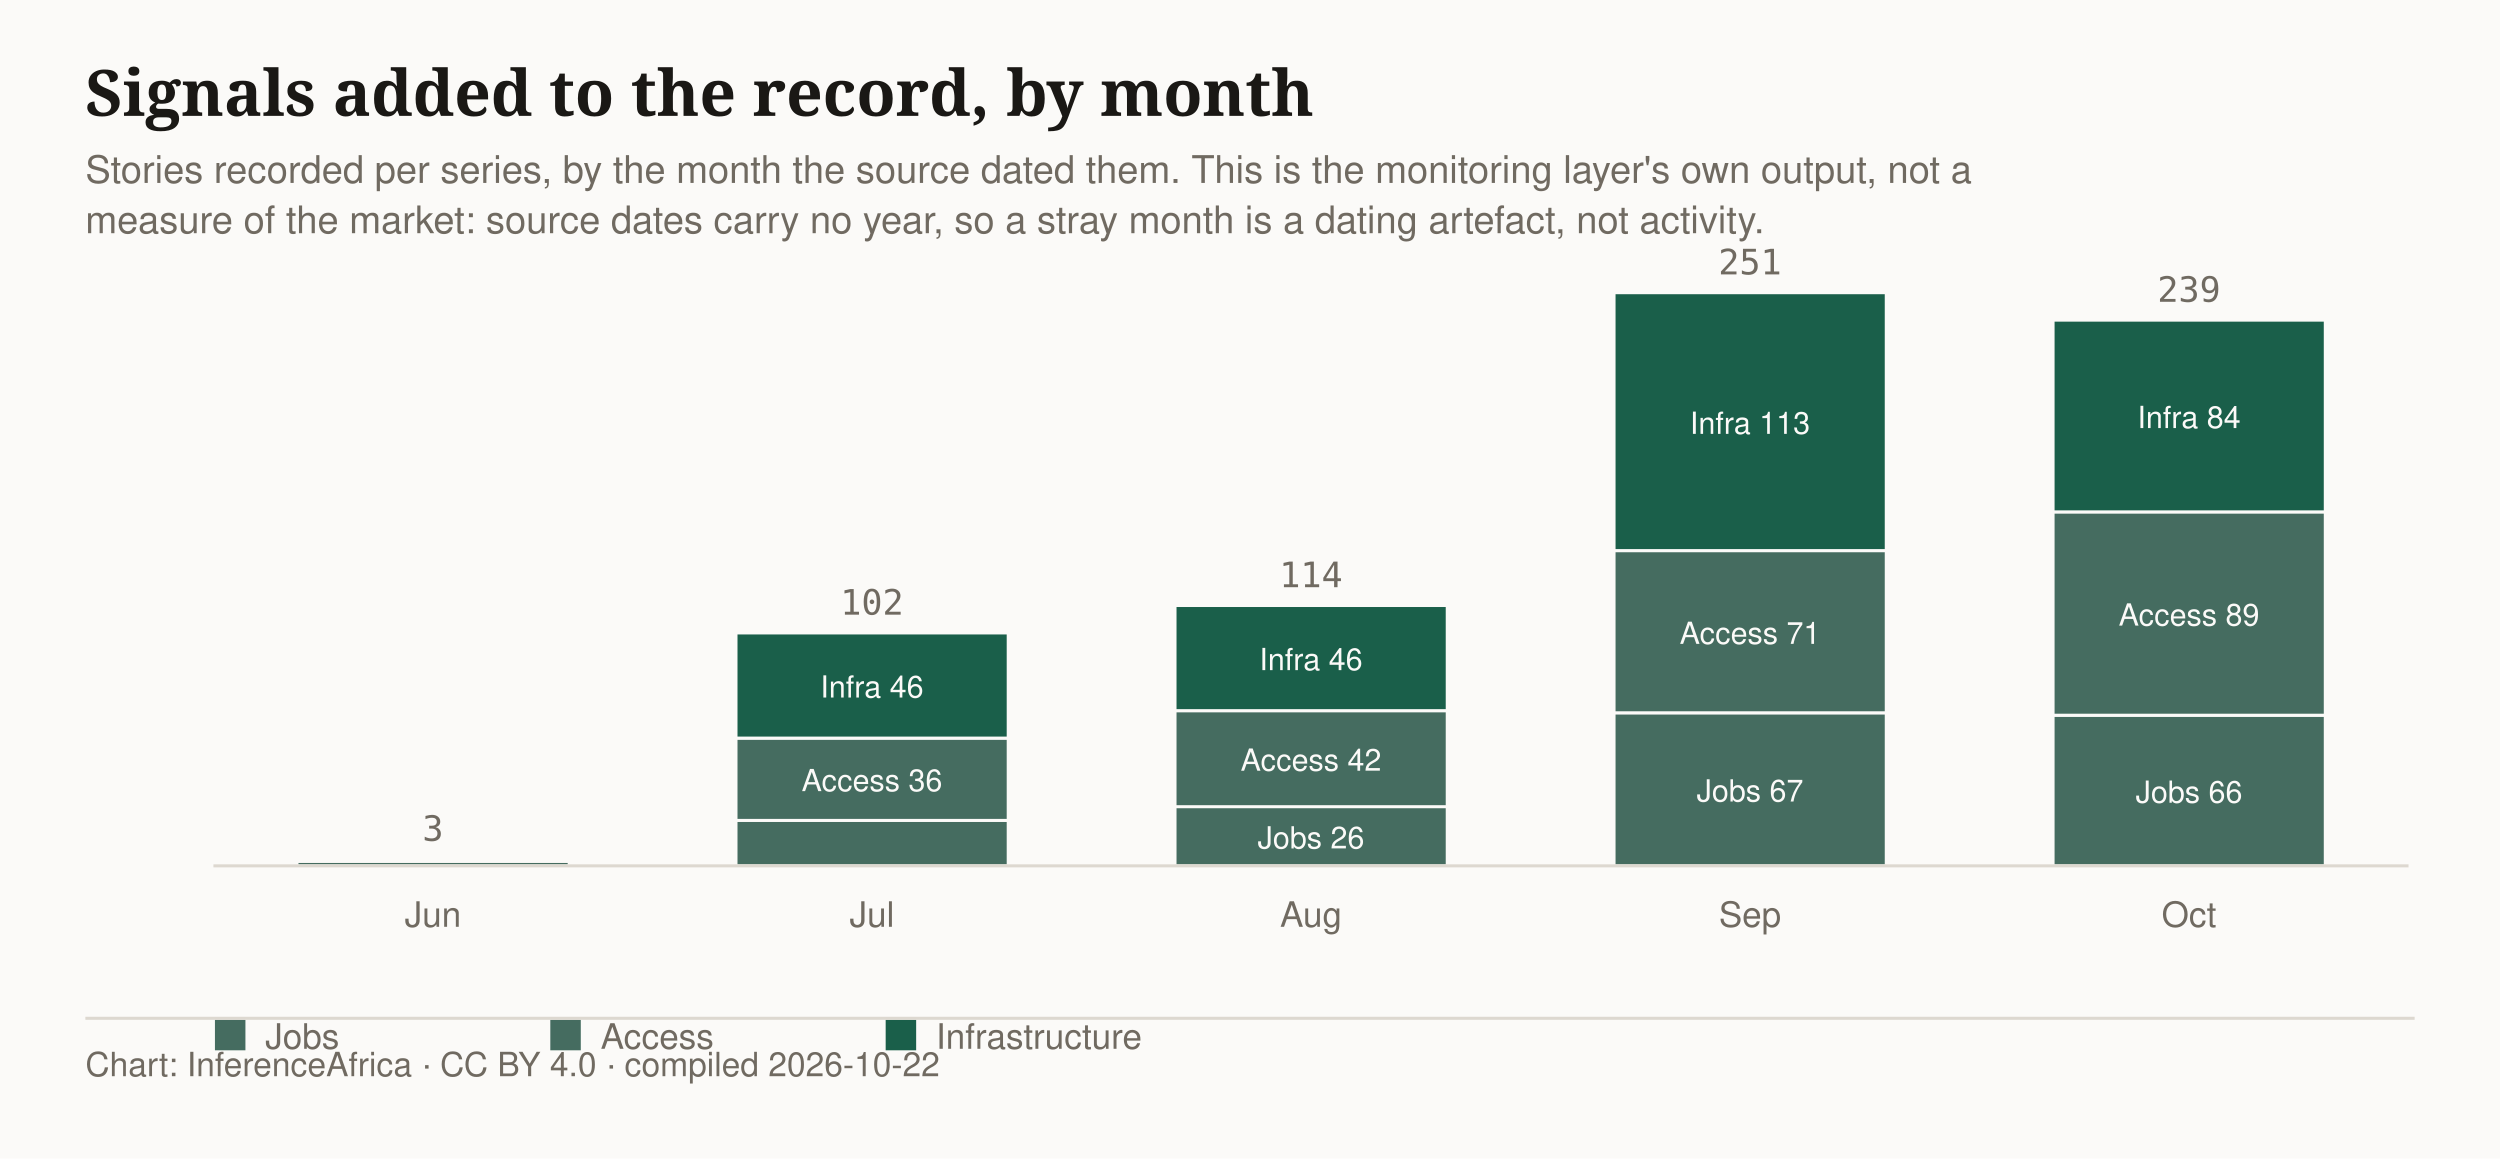
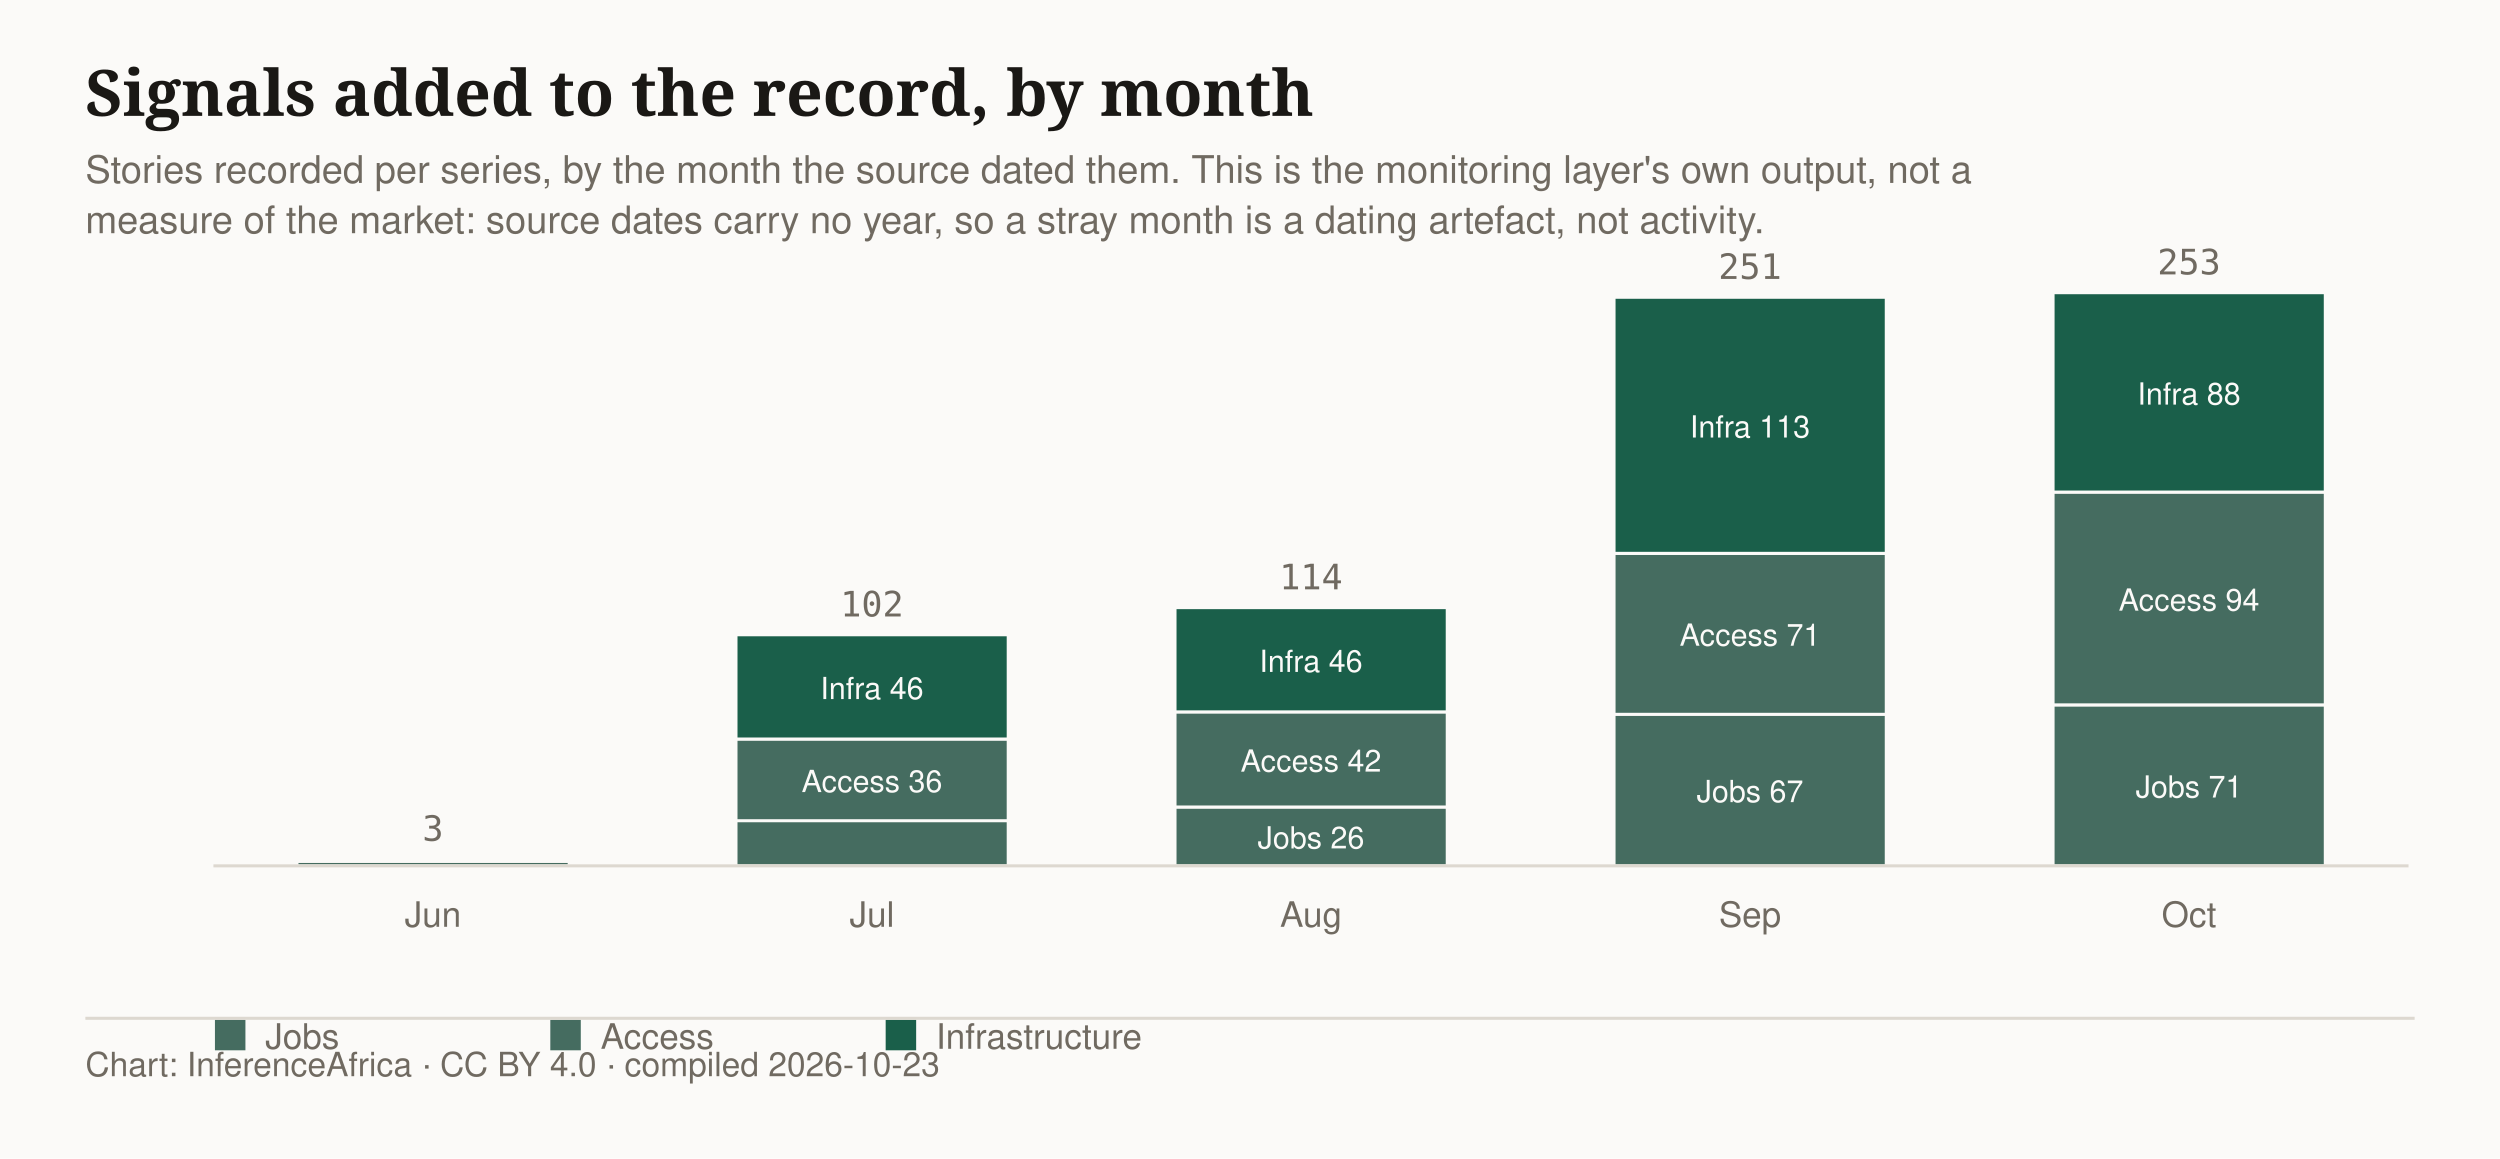
- <svg xmlns="http://www.w3.org/2000/svg" viewBox="0 0 820 380" width="820" height="380" role="img" aria-label="Signals added to the record by month and series: Jun 3, Jul 102, Aug 114, Sep 251, Oct 239. This measures the monitoring layer, not the market.">
+ <svg xmlns="http://www.w3.org/2000/svg" viewBox="0 0 820 380" width="820" height="380" role="img" aria-label="Signals added to the record by month and series: Jun 3, Jul 102, Aug 114, Sep 251, Oct 253. This measures the monitoring layer, not the market.">
  <defs>
    <pattern id="status-proposal" width="6" height="6" patternUnits="userSpaceOnUse">
      <path d="M0 6L6 0" stroke="#756342" stroke-width="1" />
    </pattern>
  </defs>
  <rect width="820" height="380" fill="#fbfaf8" />
  <text x="28" y="38" font-family="'Source Serif 4',Georgia,serif" font-size="21" font-weight="600" fill="#1a1815" style="font-variant-numeric:tabular-nums lining-nums">Signals added to the record, by month</text>
  <text x="28" y="60.0" font-family="IBM Plex Sans,-apple-system,'Segoe UI',Helvetica,Arial,sans-serif" font-size="12.5" fill="#706a61" style="font-variant-numeric:tabular-nums lining-nums">Stories recorded per series, by the month the source dated them. This is the monitoring layer's own output, not a</text>
  <text x="28" y="76.5" font-family="IBM Plex Sans,-apple-system,'Segoe UI',Helvetica,Arial,sans-serif" font-size="12.5" fill="#706a61" style="font-variant-numeric:tabular-nums lining-nums">measure of the market: source dates carry no year, so a stray month is a dating artefact, not activity.</text>
  <rect x="97.4" y="282.5" width="89.3" height="1.5" fill="#456c60" data-status="measured" stroke="#fbfaf8" stroke-width="1" />
  <rect x="97.4" y="281.8" width="89.3" height="0.7" fill="#1a5f4a" data-status="measured" stroke="#fbfaf8" stroke-width="1" />
  <text x="142.0" y="275.8" text-anchor="middle" font-family="'IBM Plex Mono',Consolas,monospace" font-size="11.5" fill="#706a61" style="font-variant-numeric:tabular-nums lining-nums">3</text>
  <text x="142.0" y="304" text-anchor="middle" font-family="IBM Plex Sans,-apple-system,'Segoe UI',Helvetica,Arial,sans-serif" font-size="11.5" fill="#706a61" style="font-variant-numeric:tabular-nums lining-nums">Jun</text>
-   <rect x="241.4" y="269.0" width="89.3" height="15.0" fill="#456c60" data-status="measured" stroke="#fbfaf8" stroke-width="1" />
-   <rect x="241.4" y="242.1" width="89.3" height="27.0" fill="#456c60" data-status="measured" stroke="#fbfaf8" stroke-width="1" />
-   <text x="286.0" y="259.5" text-anchor="middle" font-family="IBM Plex Sans,-apple-system,'Segoe UI',Helvetica,Arial,sans-serif" font-size="10" fill="#fbfaf8" style="font-variant-numeric:tabular-nums lining-nums">Access 36</text>
-   <rect x="241.4" y="207.6" width="89.3" height="34.5" fill="#1a5f4a" data-status="measured" stroke="#fbfaf8" stroke-width="1" />
-   <text x="286.0" y="228.8" text-anchor="middle" font-family="IBM Plex Sans,-apple-system,'Segoe UI',Helvetica,Arial,sans-serif" font-size="10" fill="#fbfaf8" style="font-variant-numeric:tabular-nums lining-nums">Infra 46</text>
-   <text x="286.0" y="201.6" text-anchor="middle" font-family="'IBM Plex Mono',Consolas,monospace" font-size="11.5" fill="#706a61" style="font-variant-numeric:tabular-nums lining-nums">102</text>
+   <rect x="241.4" y="269.1" width="89.3" height="14.9" fill="#456c60" data-status="measured" stroke="#fbfaf8" stroke-width="1" />
+   <rect x="241.4" y="242.4" width="89.3" height="26.8" fill="#456c60" data-status="measured" stroke="#fbfaf8" stroke-width="1" />
+   <text x="286.0" y="259.8" text-anchor="middle" font-family="IBM Plex Sans,-apple-system,'Segoe UI',Helvetica,Arial,sans-serif" font-size="10" fill="#fbfaf8" style="font-variant-numeric:tabular-nums lining-nums">Access 36</text>
+   <rect x="241.4" y="208.2" width="89.3" height="34.2" fill="#1a5f4a" data-status="measured" stroke="#fbfaf8" stroke-width="1" />
+   <text x="286.0" y="229.3" text-anchor="middle" font-family="IBM Plex Sans,-apple-system,'Segoe UI',Helvetica,Arial,sans-serif" font-size="10" fill="#fbfaf8" style="font-variant-numeric:tabular-nums lining-nums">Infra 46</text>
+   <text x="286.0" y="202.2" text-anchor="middle" font-family="'IBM Plex Mono',Consolas,monospace" font-size="11.5" fill="#706a61" style="font-variant-numeric:tabular-nums lining-nums">102</text>
  <text x="286.0" y="304" text-anchor="middle" font-family="IBM Plex Sans,-apple-system,'Segoe UI',Helvetica,Arial,sans-serif" font-size="11.5" fill="#706a61" style="font-variant-numeric:tabular-nums lining-nums">Jul</text>
-   <rect x="385.4" y="264.5" width="89.3" height="19.5" fill="#456c60" data-status="measured" stroke="#fbfaf8" stroke-width="1" />
+   <rect x="385.4" y="264.7" width="89.3" height="19.3" fill="#456c60" data-status="measured" stroke="#fbfaf8" stroke-width="1" />
  <text x="430.0" y="278.3" text-anchor="middle" font-family="IBM Plex Sans,-apple-system,'Segoe UI',Helvetica,Arial,sans-serif" font-size="10" fill="#fbfaf8" style="font-variant-numeric:tabular-nums lining-nums">Jobs 26</text>
-   <rect x="385.4" y="233.1" width="89.3" height="31.5" fill="#456c60" data-status="measured" stroke="#fbfaf8" stroke-width="1" />
-   <text x="430.0" y="252.8" text-anchor="middle" font-family="IBM Plex Sans,-apple-system,'Segoe UI',Helvetica,Arial,sans-serif" font-size="10" fill="#fbfaf8" style="font-variant-numeric:tabular-nums lining-nums">Access 42</text>
-   <rect x="385.4" y="198.6" width="89.3" height="34.5" fill="#1a5f4a" data-status="measured" stroke="#fbfaf8" stroke-width="1" />
-   <text x="430.0" y="219.8" text-anchor="middle" font-family="IBM Plex Sans,-apple-system,'Segoe UI',Helvetica,Arial,sans-serif" font-size="10" fill="#fbfaf8" style="font-variant-numeric:tabular-nums lining-nums">Infra 46</text>
-   <text x="430.0" y="192.6" text-anchor="middle" font-family="'IBM Plex Mono',Consolas,monospace" font-size="11.5" fill="#706a61" style="font-variant-numeric:tabular-nums lining-nums">114</text>
+   <rect x="385.4" y="233.5" width="89.3" height="31.2" fill="#456c60" data-status="measured" stroke="#fbfaf8" stroke-width="1" />
+   <text x="430.0" y="253.1" text-anchor="middle" font-family="IBM Plex Sans,-apple-system,'Segoe UI',Helvetica,Arial,sans-serif" font-size="10" fill="#fbfaf8" style="font-variant-numeric:tabular-nums lining-nums">Access 42</text>
+   <rect x="385.4" y="199.3" width="89.3" height="34.2" fill="#1a5f4a" data-status="measured" stroke="#fbfaf8" stroke-width="1" />
+   <text x="430.0" y="220.4" text-anchor="middle" font-family="IBM Plex Sans,-apple-system,'Segoe UI',Helvetica,Arial,sans-serif" font-size="10" fill="#fbfaf8" style="font-variant-numeric:tabular-nums lining-nums">Infra 46</text>
+   <text x="430.0" y="193.3" text-anchor="middle" font-family="'IBM Plex Mono',Consolas,monospace" font-size="11.5" fill="#706a61" style="font-variant-numeric:tabular-nums lining-nums">114</text>
  <text x="430.0" y="304" text-anchor="middle" font-family="IBM Plex Sans,-apple-system,'Segoe UI',Helvetica,Arial,sans-serif" font-size="11.5" fill="#706a61" style="font-variant-numeric:tabular-nums lining-nums">Aug</text>
-   <rect x="529.4" y="233.8" width="89.3" height="50.2" fill="#456c60" data-status="measured" stroke="#fbfaf8" stroke-width="1" />
-   <text x="574.0" y="262.9" text-anchor="middle" font-family="IBM Plex Sans,-apple-system,'Segoe UI',Helvetica,Arial,sans-serif" font-size="10" fill="#fbfaf8" style="font-variant-numeric:tabular-nums lining-nums">Jobs 67</text>
-   <rect x="529.4" y="180.6" width="89.3" height="53.2" fill="#456c60" data-status="measured" stroke="#fbfaf8" stroke-width="1" />
-   <text x="574.0" y="211.2" text-anchor="middle" font-family="IBM Plex Sans,-apple-system,'Segoe UI',Helvetica,Arial,sans-serif" font-size="10" fill="#fbfaf8" style="font-variant-numeric:tabular-nums lining-nums">Access 71</text>
-   <rect x="529.4" y="96.0" width="89.3" height="84.6" fill="#1a5f4a" data-status="measured" stroke="#fbfaf8" stroke-width="1" />
-   <text x="574.0" y="142.3" text-anchor="middle" font-family="IBM Plex Sans,-apple-system,'Segoe UI',Helvetica,Arial,sans-serif" font-size="10" fill="#fbfaf8" style="font-variant-numeric:tabular-nums lining-nums">Infra 113</text>
-   <text x="574.0" y="90.0" text-anchor="middle" font-family="'IBM Plex Mono',Consolas,monospace" font-size="11.5" fill="#706a61" style="font-variant-numeric:tabular-nums lining-nums">251</text>
+   <rect x="529.4" y="234.2" width="89.3" height="49.8" fill="#456c60" data-status="measured" stroke="#fbfaf8" stroke-width="1" />
+   <text x="574.0" y="263.1" text-anchor="middle" font-family="IBM Plex Sans,-apple-system,'Segoe UI',Helvetica,Arial,sans-serif" font-size="10" fill="#fbfaf8" style="font-variant-numeric:tabular-nums lining-nums">Jobs 67</text>
+   <rect x="529.4" y="181.5" width="89.3" height="52.8" fill="#456c60" data-status="measured" stroke="#fbfaf8" stroke-width="1" />
+   <text x="574.0" y="211.8" text-anchor="middle" font-family="IBM Plex Sans,-apple-system,'Segoe UI',Helvetica,Arial,sans-serif" font-size="10" fill="#fbfaf8" style="font-variant-numeric:tabular-nums lining-nums">Access 71</text>
+   <rect x="529.4" y="97.5" width="89.3" height="84.0" fill="#1a5f4a" data-status="measured" stroke="#fbfaf8" stroke-width="1" />
+   <text x="574.0" y="143.5" text-anchor="middle" font-family="IBM Plex Sans,-apple-system,'Segoe UI',Helvetica,Arial,sans-serif" font-size="10" fill="#fbfaf8" style="font-variant-numeric:tabular-nums lining-nums">Infra 113</text>
+   <text x="574.0" y="91.5" text-anchor="middle" font-family="'IBM Plex Mono',Consolas,monospace" font-size="11.5" fill="#706a61" style="font-variant-numeric:tabular-nums lining-nums">251</text>
  <text x="574.0" y="304" text-anchor="middle" font-family="IBM Plex Sans,-apple-system,'Segoe UI',Helvetica,Arial,sans-serif" font-size="11.5" fill="#706a61" style="font-variant-numeric:tabular-nums lining-nums">Sep</text>
-   <rect x="673.4" y="234.6" width="89.3" height="49.4" fill="#456c60" data-status="measured" stroke="#fbfaf8" stroke-width="1" />
-   <text x="718.0" y="263.3" text-anchor="middle" font-family="IBM Plex Sans,-apple-system,'Segoe UI',Helvetica,Arial,sans-serif" font-size="10" fill="#fbfaf8" style="font-variant-numeric:tabular-nums lining-nums">Jobs 66</text>
-   <rect x="673.4" y="167.9" width="89.3" height="66.7" fill="#456c60" data-status="measured" stroke="#fbfaf8" stroke-width="1" />
-   <text x="718.0" y="205.2" text-anchor="middle" font-family="IBM Plex Sans,-apple-system,'Segoe UI',Helvetica,Arial,sans-serif" font-size="10" fill="#fbfaf8" style="font-variant-numeric:tabular-nums lining-nums">Access 89</text>
-   <rect x="673.4" y="105.0" width="89.3" height="62.9" fill="#1a5f4a" data-status="measured" stroke="#fbfaf8" stroke-width="1" />
-   <text x="718.0" y="140.4" text-anchor="middle" font-family="IBM Plex Sans,-apple-system,'Segoe UI',Helvetica,Arial,sans-serif" font-size="10" fill="#fbfaf8" style="font-variant-numeric:tabular-nums lining-nums">Infra 84</text>
-   <text x="718.0" y="99.0" text-anchor="middle" font-family="'IBM Plex Mono',Consolas,monospace" font-size="11.5" fill="#706a61" style="font-variant-numeric:tabular-nums lining-nums">239</text>
+   <rect x="673.4" y="231.2" width="89.3" height="52.8" fill="#456c60" data-status="measured" stroke="#fbfaf8" stroke-width="1" />
+   <text x="718.0" y="261.6" text-anchor="middle" font-family="IBM Plex Sans,-apple-system,'Segoe UI',Helvetica,Arial,sans-serif" font-size="10" fill="#fbfaf8" style="font-variant-numeric:tabular-nums lining-nums">Jobs 71</text>
+   <rect x="673.4" y="161.4" width="89.3" height="69.8" fill="#456c60" data-status="measured" stroke="#fbfaf8" stroke-width="1" />
+   <text x="718.0" y="200.3" text-anchor="middle" font-family="IBM Plex Sans,-apple-system,'Segoe UI',Helvetica,Arial,sans-serif" font-size="10" fill="#fbfaf8" style="font-variant-numeric:tabular-nums lining-nums">Access 94</text>
+   <rect x="673.4" y="96.0" width="89.3" height="65.4" fill="#1a5f4a" data-status="measured" stroke="#fbfaf8" stroke-width="1" />
+   <text x="718.0" y="132.7" text-anchor="middle" font-family="IBM Plex Sans,-apple-system,'Segoe UI',Helvetica,Arial,sans-serif" font-size="10" fill="#fbfaf8" style="font-variant-numeric:tabular-nums lining-nums">Infra 88</text>
+   <text x="718.0" y="90.0" text-anchor="middle" font-family="'IBM Plex Mono',Consolas,monospace" font-size="11.5" fill="#706a61" style="font-variant-numeric:tabular-nums lining-nums">253</text>
  <text x="718.0" y="304" text-anchor="middle" font-family="IBM Plex Sans,-apple-system,'Segoe UI',Helvetica,Arial,sans-serif" font-size="11.5" fill="#706a61" style="font-variant-numeric:tabular-nums lining-nums">Oct</text>
  <line x1="70" y1="284" x2="790" y2="284" stroke="#ddd8d0" />
  <rect x="70" y="334" width="11" height="11" fill="#456c60" data-status="measured" stroke="#fbfaf8" stroke-width="1" />
  <text x="87" y="344" font-family="IBM Plex Sans,-apple-system,'Segoe UI',Helvetica,Arial,sans-serif" font-size="11.5" fill="#706a61" style="font-variant-numeric:tabular-nums lining-nums">Jobs</text>
  <rect x="180" y="334" width="11" height="11" fill="#456c60" data-status="measured" stroke="#fbfaf8" stroke-width="1" />
  <text x="197" y="344" font-family="IBM Plex Sans,-apple-system,'Segoe UI',Helvetica,Arial,sans-serif" font-size="11.5" fill="#706a61" style="font-variant-numeric:tabular-nums lining-nums">Access</text>
  <rect x="290" y="334" width="11" height="11" fill="#1a5f4a" data-status="measured" stroke="#fbfaf8" stroke-width="1" />
  <text x="307" y="344" font-family="IBM Plex Sans,-apple-system,'Segoe UI',Helvetica,Arial,sans-serif" font-size="11.5" fill="#706a61" style="font-variant-numeric:tabular-nums lining-nums">Infrastructure</text>
  <line x1="28" y1="334" x2="792" y2="334" stroke="#ddd8d0" />
-   <text x="28" y="353" font-family="IBM Plex Sans,-apple-system,'Segoe UI',Helvetica,Arial,sans-serif" font-size="11" fill="#706a61" style="font-variant-numeric:tabular-nums lining-nums">Chart: InferenceAfrica · CC BY 4.0 · compiled 2026-10-22</text>
+   <text x="28" y="353" font-family="IBM Plex Sans,-apple-system,'Segoe UI',Helvetica,Arial,sans-serif" font-size="11" fill="#706a61" style="font-variant-numeric:tabular-nums lining-nums">Chart: InferenceAfrica · CC BY 4.0 · compiled 2026-10-23</text>
</svg>
